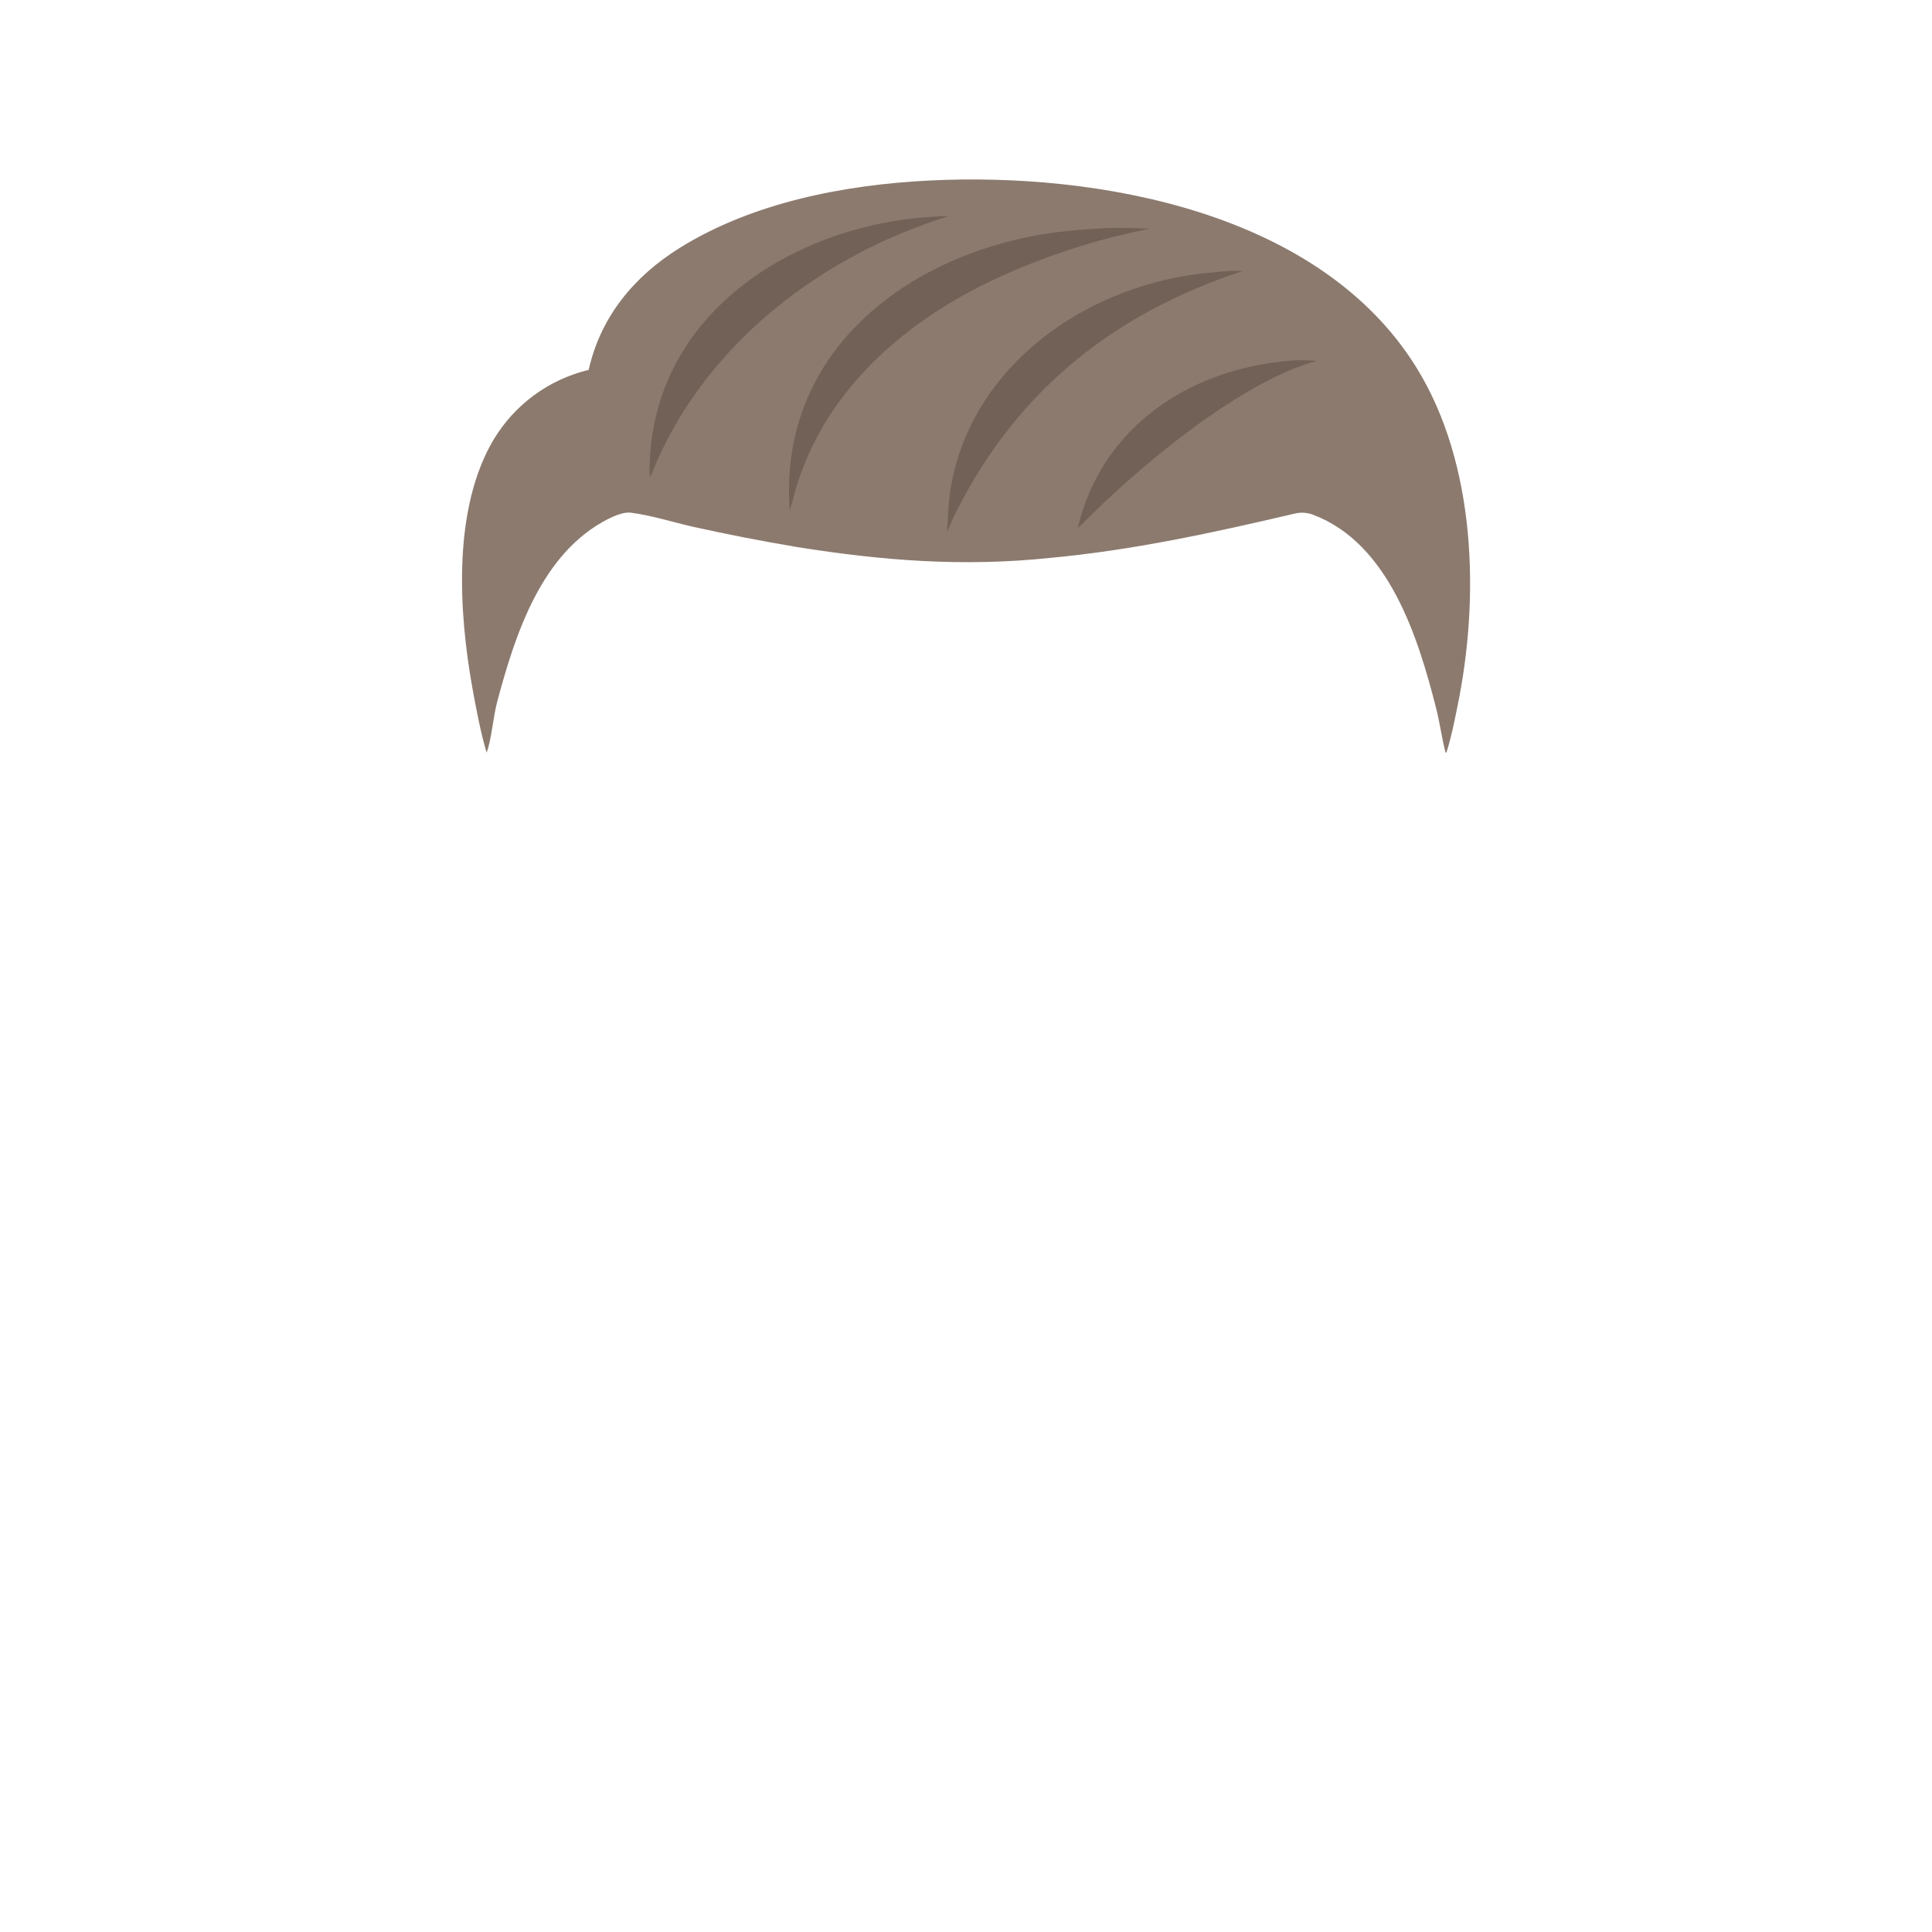
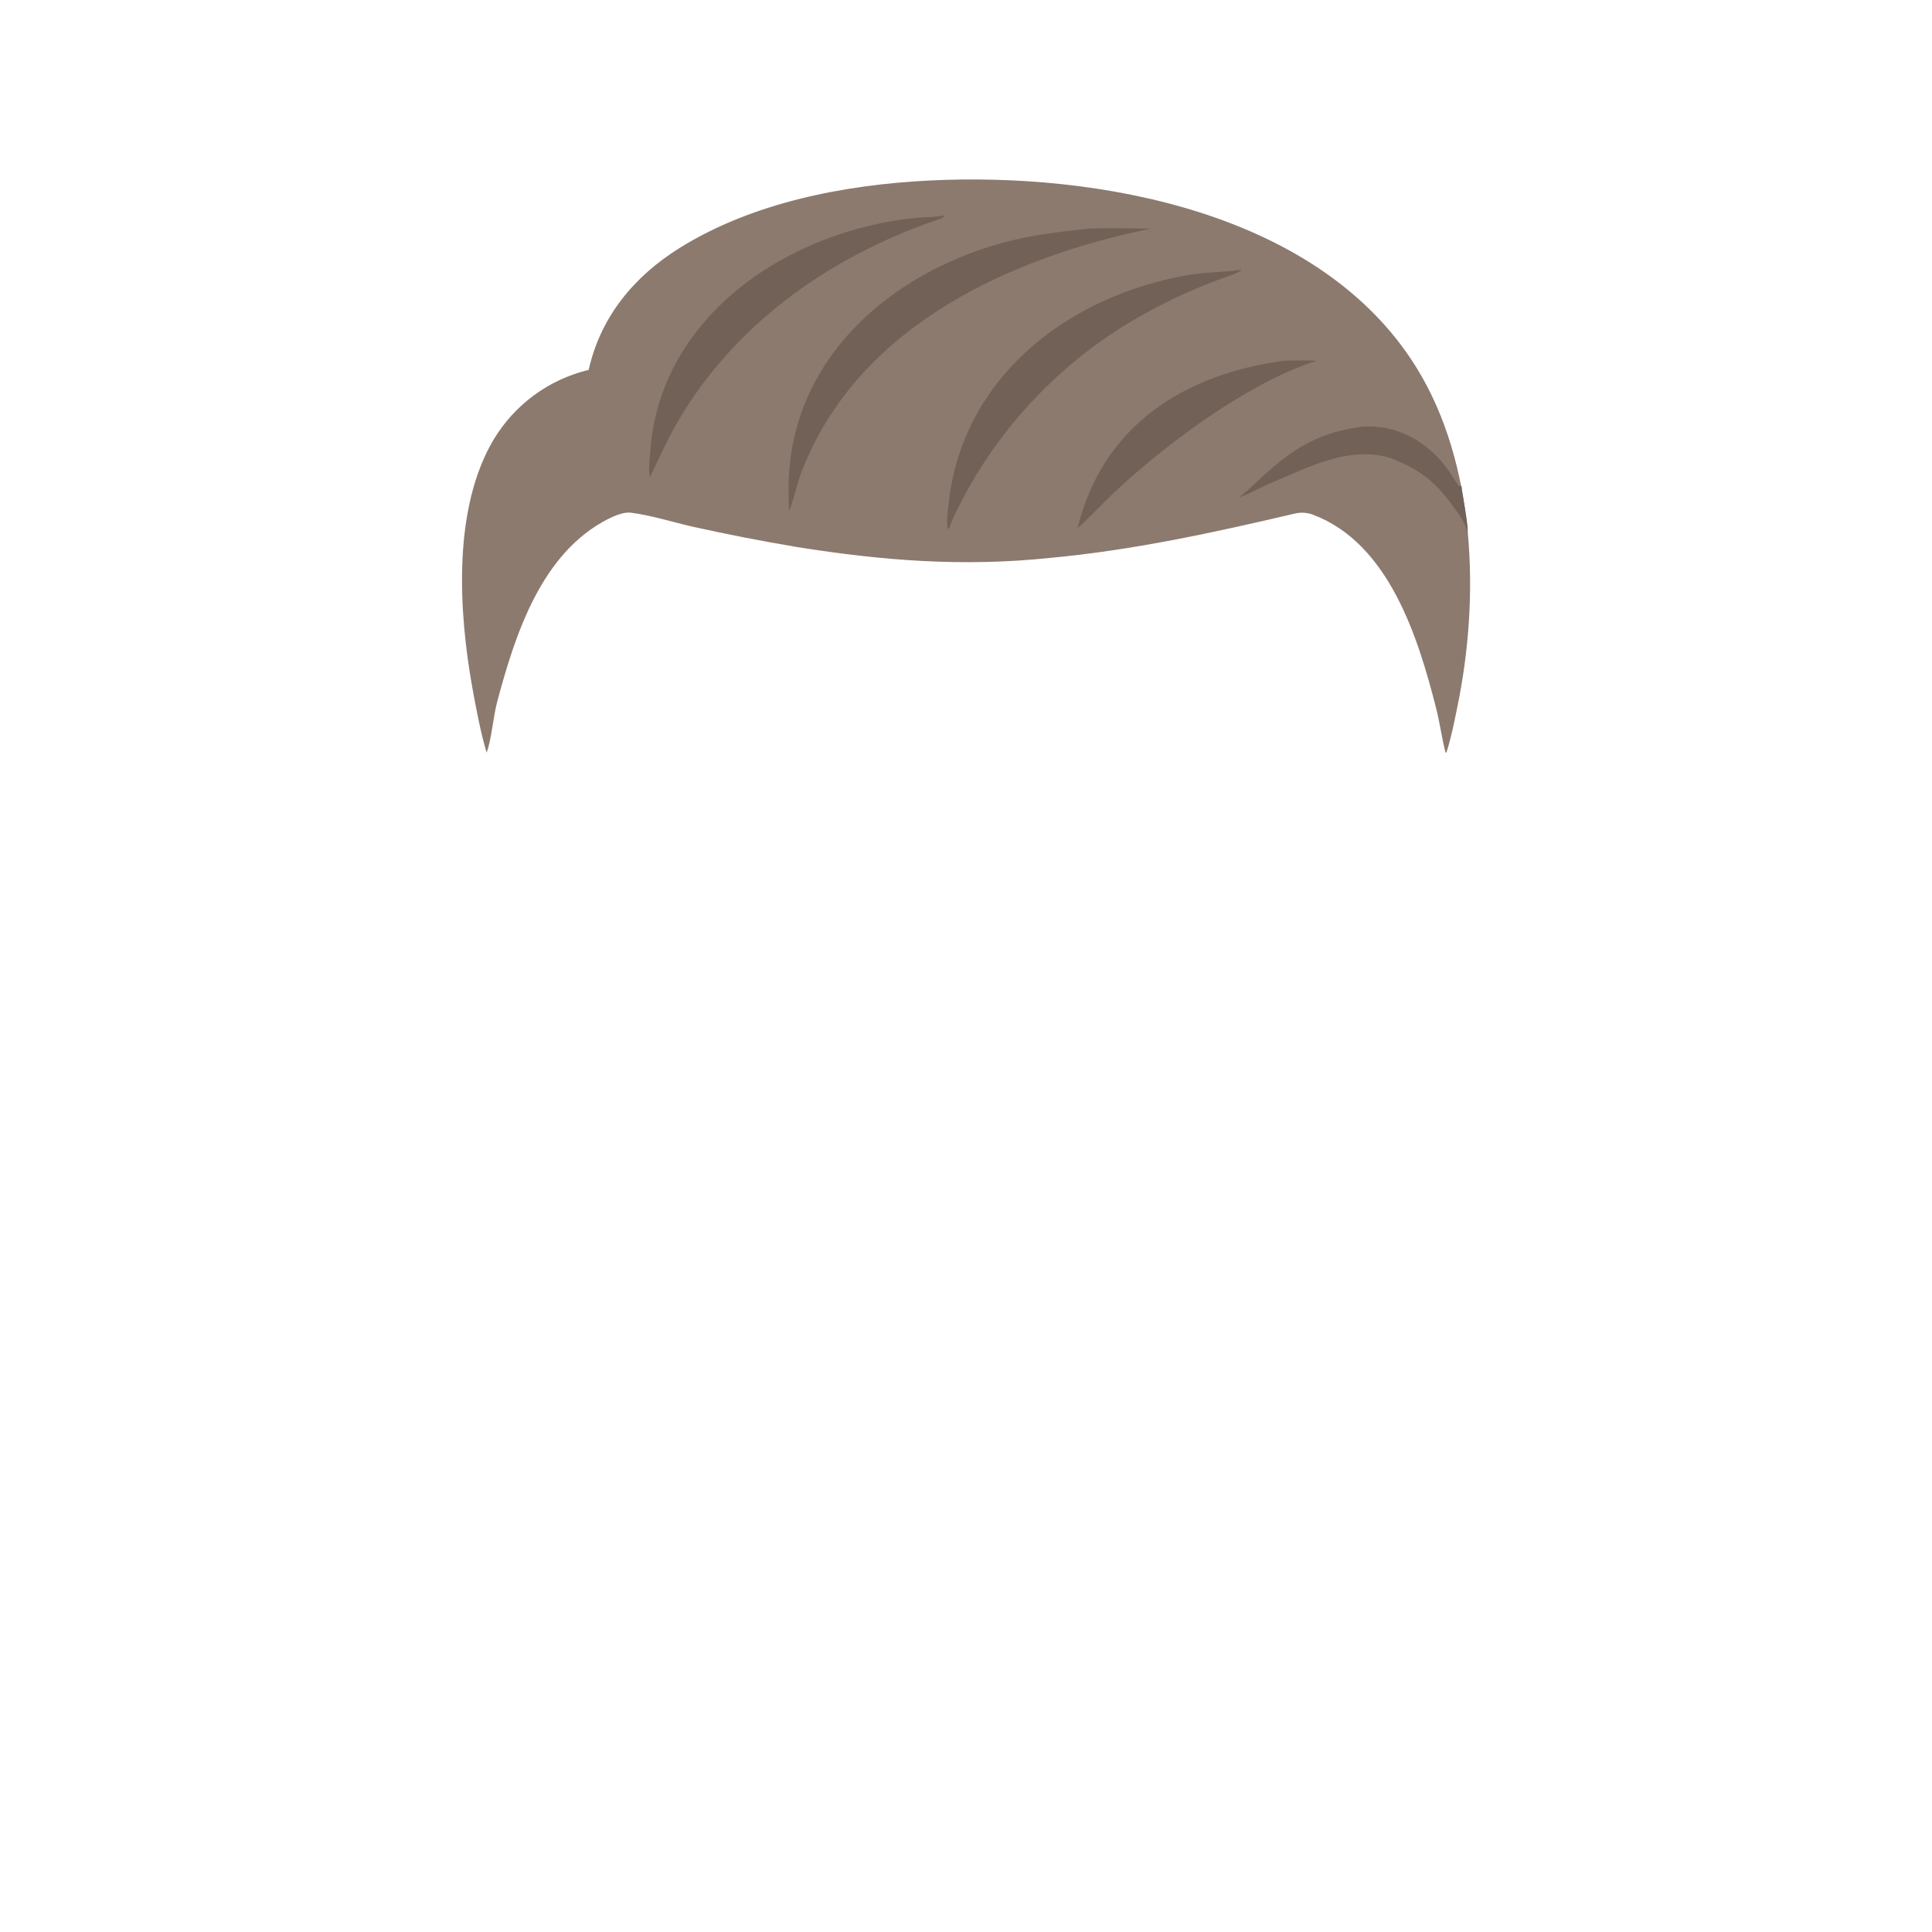
<svg xmlns="http://www.w3.org/2000/svg" version="1.1" viewBox="0 0 2048 2048" width="1024" height="1024">
  <path transform="translate(0,0)" fill="rgb(140,122,110)" d="M 623.992 392.168 C 636.524 335.996 672.064 292.903 720.709 262.67 C 797.684 214.831 894.577 195.932 984.46 191.39 C 1163.2 182.356 1398.36 224.229 1500.98 388.815 C 1564.89 491.336 1568.67 633.452 1545.05 748.315 C 1541.8 764.498 1538.34 781.941 1533.32 797.594 L 1532.39 797.897 C 1528.37 782.625 1526.38 766.607 1522.37 750.807 C 1503.14 675.125 1472.07 575.574 1391.55 545.518 C 1385.55 543.279 1378.85 542.912 1372.62 544.377 C 1286.78 564.566 1200.35 583.379 1112.38 591.473 C 1020.73 600.998 936.039 594.371 845.187 579.943 C 807.856 573.664 770.694 566.415 733.74 558.204 C 712.891 553.373 689.645 546.069 668.537 543.47 C 661.389 542.59 652.009 546.553 645.37 549.771 C 574.061 585.523 546.251 671.972 527.052 743.856 C 522.719 760.081 521.187 783.26 515.868 797.822 C 509.762 778.176 504.17 748.502 500.559 728.204 C 486.527 649.321 480.411 546.508 518.884 473.764 C 539.285 435.072 574.517 406.318 616.513 394.085 C 618.982 393.354 621.476 392.715 623.992 392.168 z" />
-   <path transform="translate(0,0)" fill="rgb(114,97,86)" d="M 1162.26 242.426 C 1177.09 240.984 1203.61 241.641 1218.58 242.51 C 1161.64 253.697 1106.28 271.773 1053.72 296.34 C 965.361 337.684 884.131 405.576 849.957 499.487 C 843.56 514.841 842.153 526.177 837.155 540.785 L 837.035 539.087 C 825.408 367.266 970.6 263.887 1124.64 245.607 C 1137.36 244.098 1149.46 243.155 1162.26 242.426 z" />
-   <path transform="translate(0,0)" fill="rgb(114,97,86)" d="M 992.152 229.579 C 996.358 229.098 1000.9 229.201 1005.15 229.169 C 987.768 234.705 970.628 240.984 953.781 247.99 C 840.112 295.72 739.775 382.64 692.437 498.252 C 691.356 501.381 691.19 502.303 689.198 505.054 C 687.734 501.737 689.046 483.368 689.38 478.728 C 693.473 425.361 715.377 374.916 751.576 335.49 C 811.285 269.314 904.272 233.787 992.152 229.579 z" />
-   <path transform="translate(0,0)" fill="rgb(114,97,86)" d="M 1300.38 287.436 C 1306.67 286.892 1311.28 287.066 1317.58 287.248 C 1314.29 288.277 1311.01 289.356 1307.76 290.484 C 1172.12 337.475 1072.19 421.206 1009.61 550.717 C 1007.94 555.401 1006.01 559.272 1003.88 563.742 C 1005.12 549.111 1005.1 534.451 1007.37 520.016 C 1026.95 395.422 1137.57 312.468 1256.44 292.422 C 1271.28 289.92 1285.21 288.663 1300.38 287.436 z" />
-   <path transform="translate(0,0)" fill="rgb(114,97,86)" d="M 1367.31 382.416 C 1375.7 381.434 1387.26 381.896 1395.7 382.523 C 1317.78 403.829 1216.52 487.496 1159.01 543.665 L 1142.37 560.062 C 1167.7 452.431 1260.91 391.058 1367.31 382.416 z" />
+   <path transform="translate(0,0)" fill="rgb(114,97,86)" d="M 1153.69 242.335 C 1173.23 241.372 1200.04 242.108 1219.68 242.41 C 1072.1 272.564 914.792 343.957 853.316 491.256 C 844.93 509.517 843.15 525.262 836.325 542.006 C 836.033 530.014 835.58 516.883 836.2 505.077 C 843.67 362.835 969.172 271.092 1100.07 249.274 C 1118.17 246.257 1135.47 244.363 1153.69 242.335 z" />
+   <path transform="translate(0,0)" fill="rgb(114,97,86)" d="M 1000.75 228.377 L 1000.25 230.204 C 995.245 232.864 991.146 233.858 985.826 235.749 C 884.806 271.661 792.918 334.474 732.627 424.261 C 712.037 454.924 704.383 474.021 688.917 505.852 C 687.005 498.664 688.713 487.045 689.234 479.355 C 699.084 333.876 837.176 244.006 971.498 230.862 C 981.499 229.883 990.804 230.535 1000.75 228.377 z" />
+   <path transform="translate(0,0)" fill="rgb(114,97,86)" d="M 1312.68 286.418 L 1316.31 286.388 C 1314.57 288.683 1295.57 295.076 1290.95 296.76 C 1264.97 306.467 1239.73 318.053 1215.43 331.426 C 1136.44 374.445 1071.1 438.781 1026.88 517.108 C 1021.61 526.63 1009.64 548.621 1006.8 558.482 C 1005.77 560.285 1006.48 559.627 1004.72 560.519 C 1002.82 554.13 1005.01 539.447 1005.8 532.489 C 1010.73 486.545 1028.4 442.894 1056.83 406.465 C 1105.05 344.191 1179.07 306.478 1255.67 292.164 C 1275.04 288.544 1293.31 288.815 1312.68 286.418 z" />
+   <path transform="translate(0,0)" fill="rgb(114,97,86)" d="M 1361.54 382.311 C 1373 381.964 1384.48 381.99 1395.94 382.388 C 1320.18 405.685 1217.91 483.005 1162.16 540.719 C 1155.33 547.649 1149.53 553.375 1142.22 559.9 C 1169.02 450.91 1255.07 396.639 1361.54 382.311 z" />
+   <path transform="translate(0,0)" fill="rgb(114,97,86)" d="M 1443.22 452.307 C 1480.19 449.498 1512.52 467.556 1533.99 496.61 C 1538.59 502.837 1542.17 509.576 1546.68 515.548 L 1548.06 514.63 L 1549.24 515.293 C 1550.62 528.134 1556.22 553.857 1555.87 564.455 C 1552.04 551.67 1546.9 545.961 1539.27 535.292 C 1521.24 510.073 1502.81 496.533 1474 485.551 C 1429.61 471.889 1385.29 496.065 1345.2 512.968 C 1334.9 517.31 1325.87 522.908 1314.96 526.686 L 1313.54 527.167 C 1323.81 519.102 1333.77 509.16 1343.61 500.368 C 1375 472.311 1401.77 458.063 1443.22 452.307 z" />
</svg>
